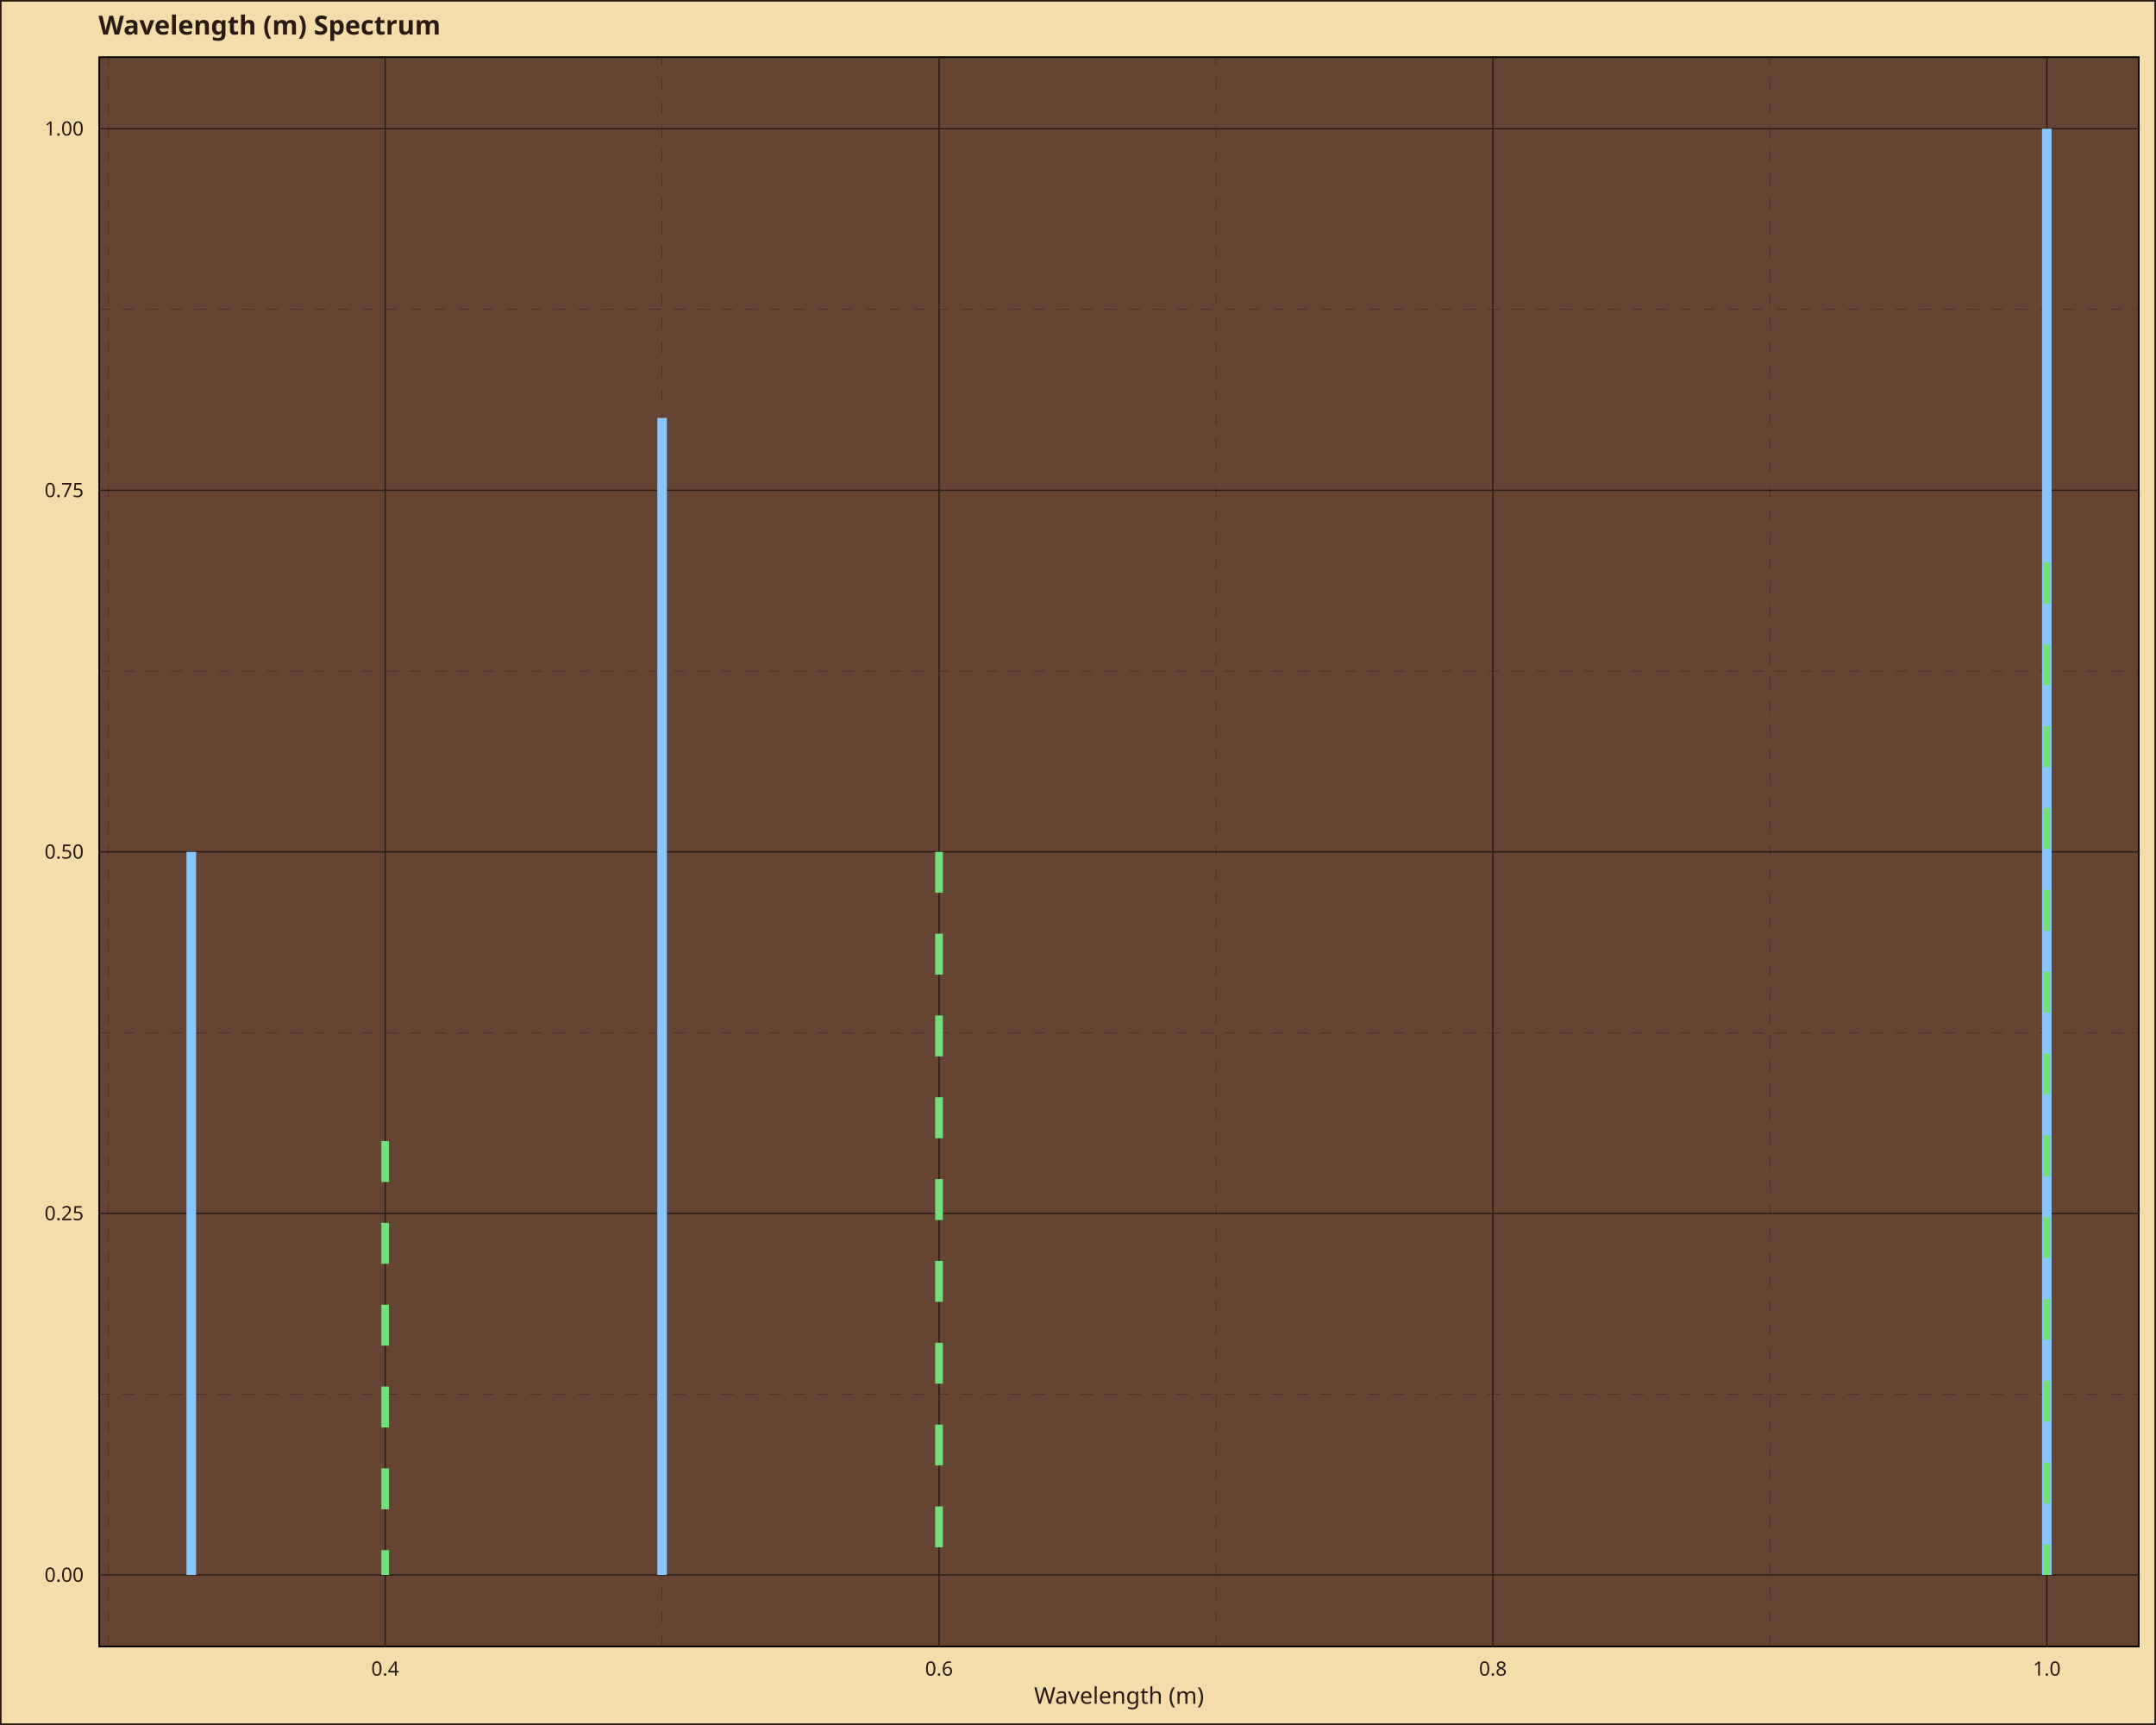
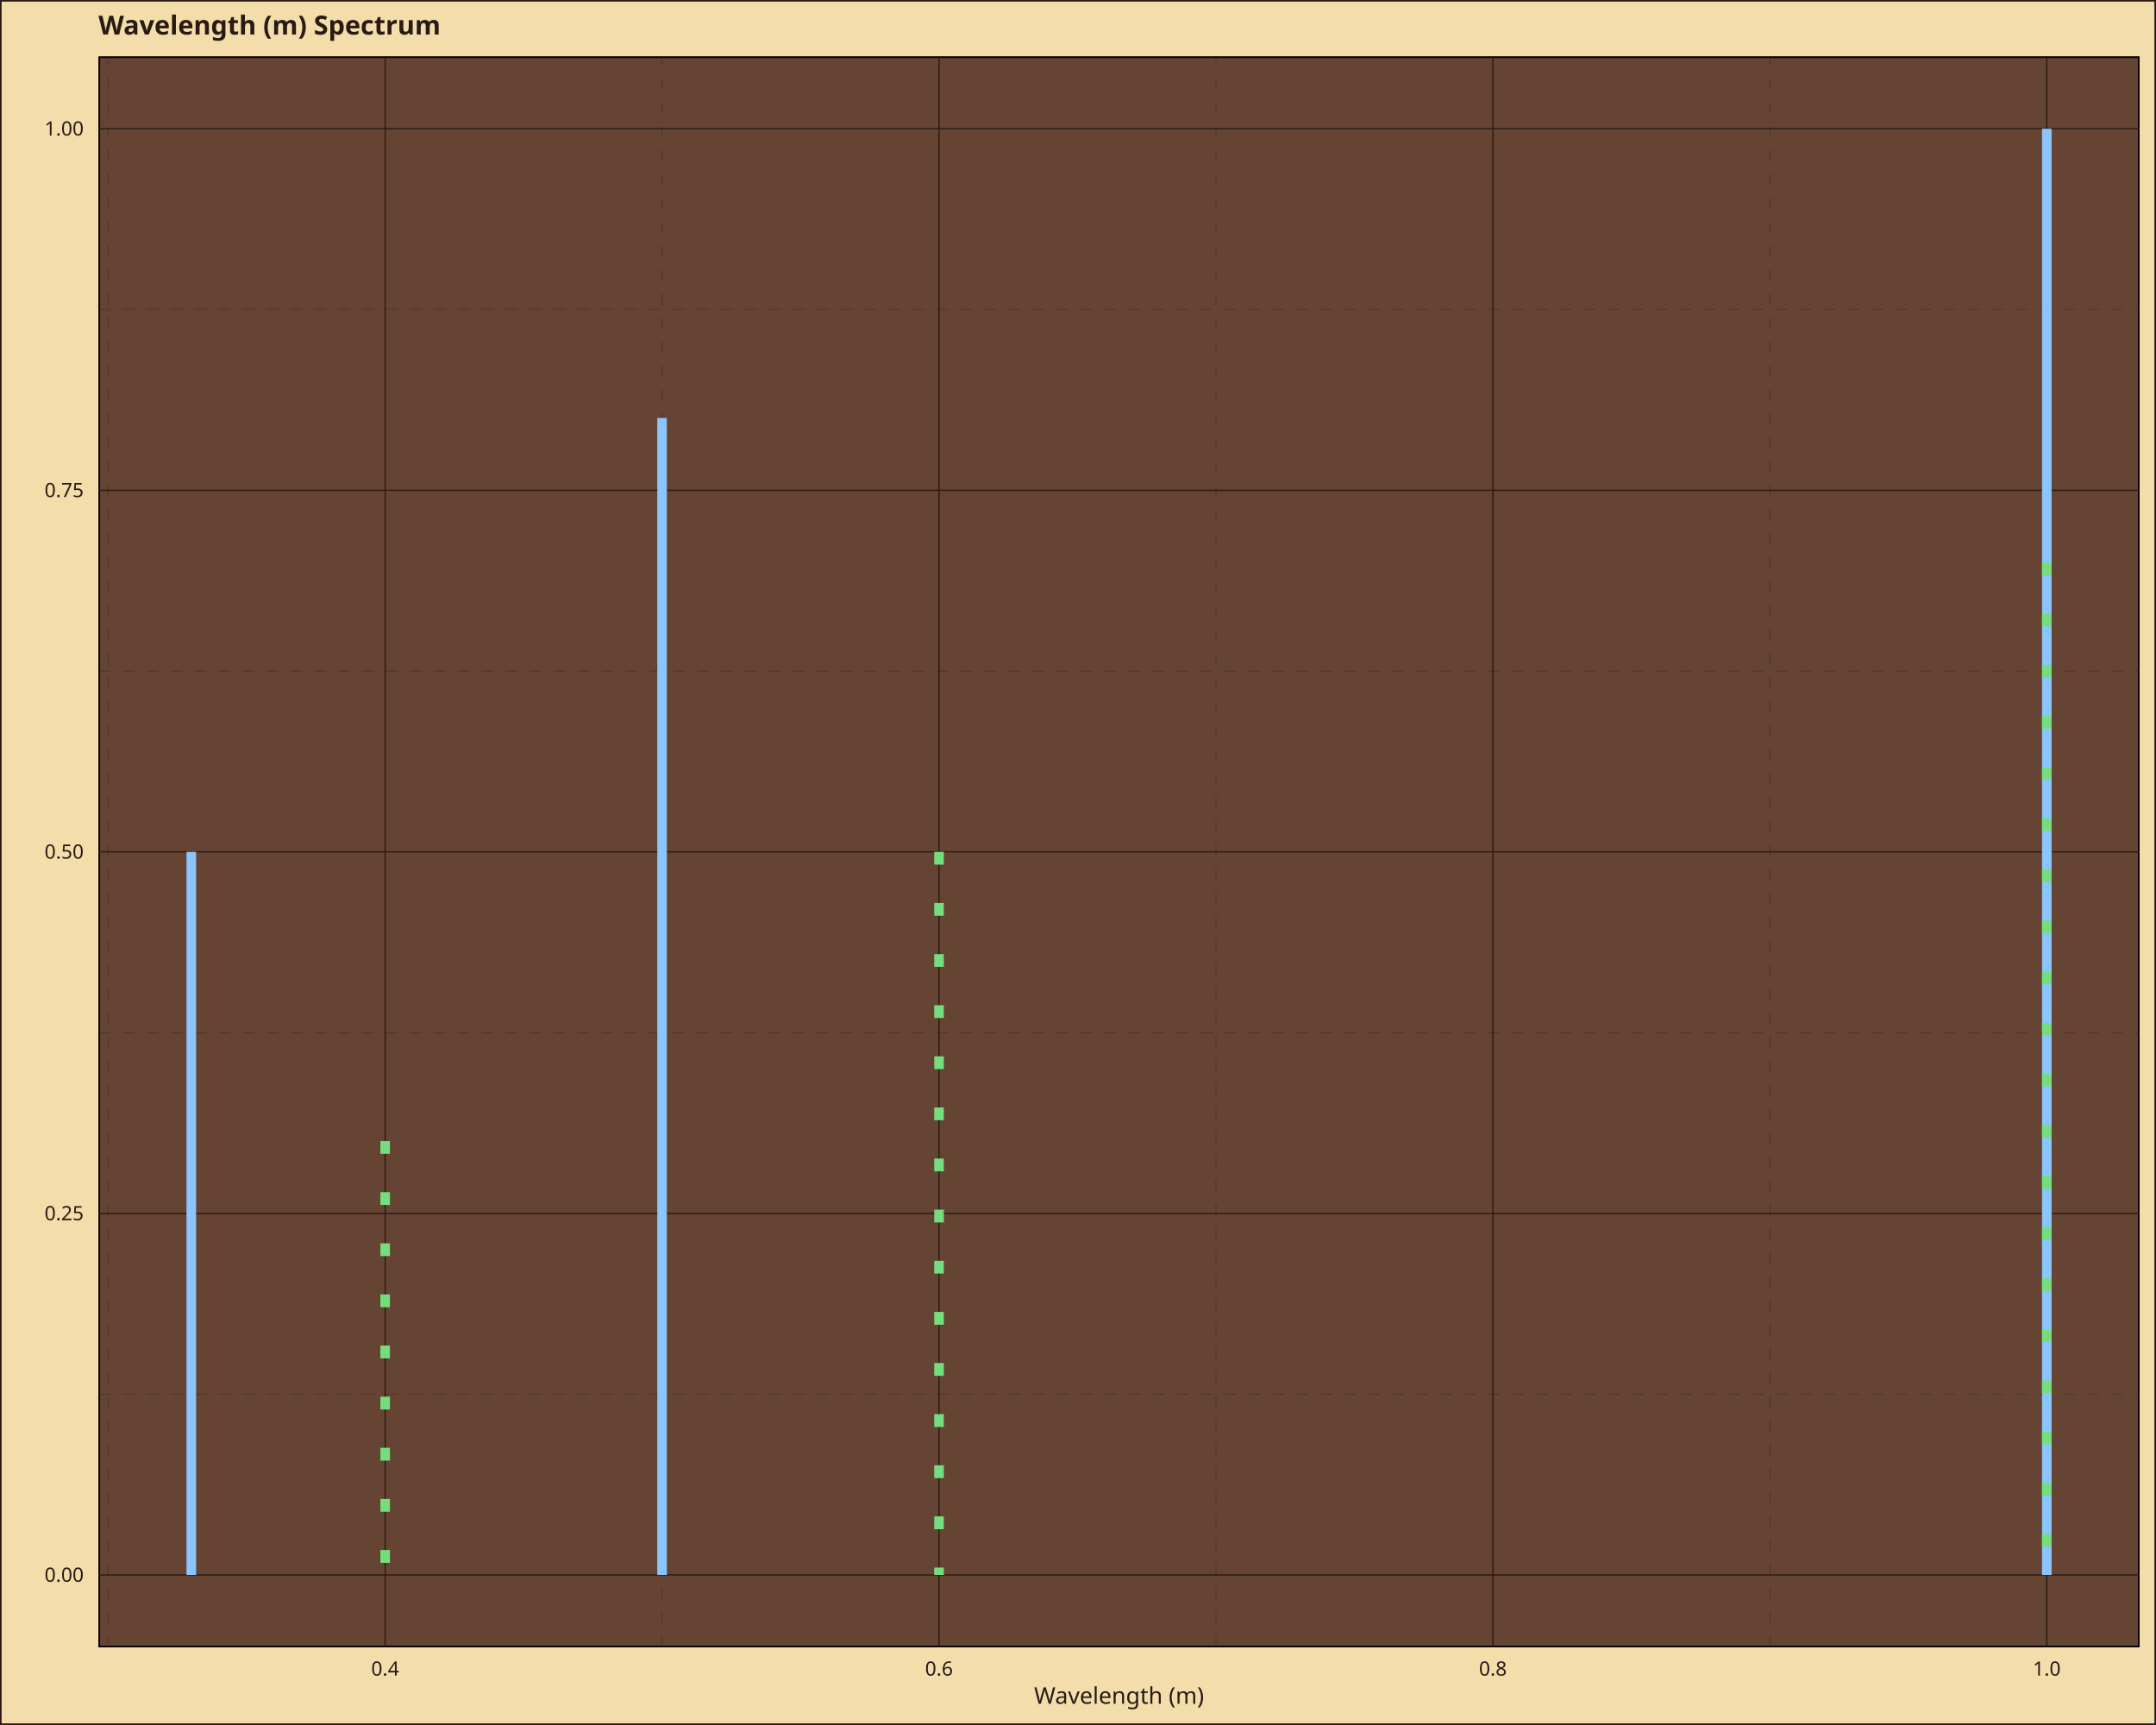
<svg xmlns="http://www.w3.org/2000/svg" class="svglite" data-engine-version="2.0" width="720.00pt" height="576.00pt" viewBox="0 0 720.00 576.00">
  <defs>
    <style type="text/css">
    .svglite line, .svglite polyline, .svglite polygon, .svglite path, .svglite rect, .svglite circle {
      fill: none;
      stroke: #000000;
      stroke-linecap: round;
      stroke-linejoin: round;
      stroke-miterlimit: 10.00;
    }
  </style>
  </defs>
  <rect width="100%" height="100%" style="stroke: none; fill: #FFFFFF;" />
  <defs>
    <clipPath id="cpMC4wMHw3MjAuMDB8MC4wMHw1NzYuMDA=">
      <rect x="0.00" y="0.00" width="720.00" height="576.00" />
    </clipPath>
  </defs>
  <g clip-path="url(#cpMC4wMHw3MjAuMDB8MC4wMHw1NzYuMDA=)">
    <rect x="0" y="0.00" width="720.00" height="576.00" style="stroke-width: 1.07; stroke: #291B14; fill: #F3DDAB;" />
  </g>
  <defs>
    <clipPath id="cpMzIuODl8NzE0LjUyfDE4Ljg0fDU1MC4wNA==">
      <rect x="32.89" y="18.84" width="681.63" height="531.20" />
    </clipPath>
  </defs>
  <g clip-path="url(#cpMzIuODl8NzE0LjUyfDE4Ljg0fDU1MC4wNA==)">
    <rect x="32.89" y="18.84" width="681.63" height="531.20" style="stroke-width: 1.07; fill: #664433;" />
    <polyline points="32.89,465.53 714.52,465.53 " style="stroke-width: 0.11; stroke: #291B14; stroke-dasharray: 4.00,4.00; stroke-linecap: butt;" />
    <polyline points="32.89,344.80 714.52,344.80 " style="stroke-width: 0.11; stroke: #291B14; stroke-dasharray: 4.00,4.00; stroke-linecap: butt;" />
    <polyline points="32.89,224.08 714.52,224.08 " style="stroke-width: 0.11; stroke: #291B14; stroke-dasharray: 4.00,4.00; stroke-linecap: butt;" />
    <polyline points="32.89,103.35 714.52,103.35 " style="stroke-width: 0.11; stroke: #291B14; stroke-dasharray: 4.00,4.00; stroke-linecap: butt;" />
    <polyline points="36.13,550.04 36.13,18.84 " style="stroke-width: 0.11; stroke: #291B14; stroke-dasharray: 4.00,4.00; stroke-linecap: butt;" />
    <polyline points="221.10,550.04 221.10,18.84 " style="stroke-width: 0.11; stroke: #291B14; stroke-dasharray: 4.00,4.00; stroke-linecap: butt;" />
    <polyline points="406.08,550.04 406.08,18.84 " style="stroke-width: 0.11; stroke: #291B14; stroke-dasharray: 4.00,4.00; stroke-linecap: butt;" />
    <polyline points="591.05,550.04 591.05,18.84 " style="stroke-width: 0.11; stroke: #291B14; stroke-dasharray: 4.00,4.00; stroke-linecap: butt;" />
    <polyline points="32.89,525.89 714.52,525.89 " style="stroke-width: 0.43; stroke: #291B14; stroke-linecap: butt;" />
    <polyline points="32.89,405.17 714.52,405.17 " style="stroke-width: 0.43; stroke: #291B14; stroke-linecap: butt;" />
    <polyline points="32.89,284.44 714.52,284.44 " style="stroke-width: 0.43; stroke: #291B14; stroke-linecap: butt;" />
    <polyline points="32.89,163.71 714.52,163.71 " style="stroke-width: 0.43; stroke: #291B14; stroke-linecap: butt;" />
    <polyline points="32.89,42.99 714.52,42.99 " style="stroke-width: 0.43; stroke: #291B14; stroke-linecap: butt;" />
    <polyline points="128.62,550.04 128.62,18.84 " style="stroke-width: 0.43; stroke: #291B14; stroke-linecap: butt;" />
    <polyline points="313.59,550.04 313.59,18.84 " style="stroke-width: 0.43; stroke: #291B14; stroke-linecap: butt;" />
    <polyline points="498.56,550.04 498.56,18.84 " style="stroke-width: 0.43; stroke: #291B14; stroke-linecap: butt;" />
    <polyline points="683.54,550.04 683.54,18.84 " style="stroke-width: 0.43; stroke: #291B14; stroke-linecap: butt;" />
    <line x1="63.88" y1="284.44" x2="63.88" y2="525.89" style="stroke-width: 3.20; stroke: #8AC5FF; stroke-linecap: butt;" />
    <line x1="221.10" y1="139.57" x2="221.10" y2="525.89" style="stroke-width: 3.20; stroke: #8AC5FF; stroke-linecap: butt;" />
    <line x1="683.54" y1="42.99" x2="683.54" y2="525.89" style="stroke-width: 3.20; stroke: #8AC5FF; stroke-linecap: butt;" />
-     <line x1="128.62" y1="381.02" x2="128.62" y2="525.89" style="stroke-width: 2.56; stroke: #74DE7E; stroke-dasharray: 13.66,13.66; stroke-linecap: butt;" />
-     <line x1="313.59" y1="284.44" x2="313.59" y2="525.89" style="stroke-width: 2.56; stroke: #74DE7E; stroke-dasharray: 13.66,13.66; stroke-linecap: butt;" />
-     <line x1="683.54" y1="187.86" x2="683.54" y2="525.89" style="stroke-width: 2.56; stroke: #74DE7E; stroke-dasharray: 13.66,13.66; stroke-linecap: butt;" />
+     <line x1="128.62" y1="381.02" x2="128.62" y2="525.89" style="stroke-width: 3.20; stroke: #74DE7E; stroke-dasharray: 4.27,12.80; stroke-linecap: butt;" />
+     <line x1="313.59" y1="284.44" x2="313.59" y2="525.89" style="stroke-width: 3.20; stroke: #74DE7E; stroke-dasharray: 4.27,12.80; stroke-linecap: butt;" />
+     <line x1="683.54" y1="187.86" x2="683.54" y2="525.89" style="stroke-width: 3.20; stroke: #74DE7E; stroke-dasharray: 4.27,12.80; stroke-linecap: butt;" />
  </g>
  <g clip-path="url(#cpMC4wMHw3MjAuMDB8MC4wMHw1NzYuMDA=)">
    <text x="27.96" y="528.17" text-anchor="end" style="font-size: 6.60px; fill: #291B14; font-family: sans;" textLength="12.85px" lengthAdjust="spacingAndGlyphs">0.00</text>
    <text x="27.96" y="407.44" text-anchor="end" style="font-size: 6.60px; fill: #291B14; font-family: sans;" textLength="12.85px" lengthAdjust="spacingAndGlyphs">0.25</text>
    <text x="27.96" y="286.71" text-anchor="end" style="font-size: 6.60px; fill: #291B14; font-family: sans;" textLength="12.85px" lengthAdjust="spacingAndGlyphs">0.50</text>
    <text x="27.96" y="165.99" text-anchor="end" style="font-size: 6.60px; fill: #291B14; font-family: sans;" textLength="12.85px" lengthAdjust="spacingAndGlyphs">0.75</text>
    <text x="27.96" y="45.26" text-anchor="end" style="font-size: 6.60px; fill: #291B14; font-family: sans;" textLength="12.85px" lengthAdjust="spacingAndGlyphs">1.00</text>
    <text x="128.62" y="559.51" text-anchor="middle" style="font-size: 6.60px; fill: #291B14; font-family: sans;" textLength="9.18px" lengthAdjust="spacingAndGlyphs">0.4</text>
    <text x="313.59" y="559.51" text-anchor="middle" style="font-size: 6.60px; fill: #291B14; font-family: sans;" textLength="9.18px" lengthAdjust="spacingAndGlyphs">0.6</text>
    <text x="498.56" y="559.51" text-anchor="middle" style="font-size: 6.60px; fill: #291B14; font-family: sans;" textLength="9.18px" lengthAdjust="spacingAndGlyphs">0.8</text>
    <text x="683.54" y="559.51" text-anchor="middle" style="font-size: 6.60px; fill: #291B14; font-family: sans;" textLength="9.18px" lengthAdjust="spacingAndGlyphs">1.0</text>
    <text x="373.71" y="568.92" text-anchor="middle" style="font-size: 7.70px; fill: #291B14; font-family: sans;" textLength="54.35px" lengthAdjust="spacingAndGlyphs">Wavelength (m)</text>
    <text x="32.89" y="11.54" style="font-size: 8.80px; font-weight: bold; fill: #291B14; font-family: sans;" textLength="102.23px" lengthAdjust="spacingAndGlyphs">Wavelength (m) Spectrum</text>
  </g>
</svg>
